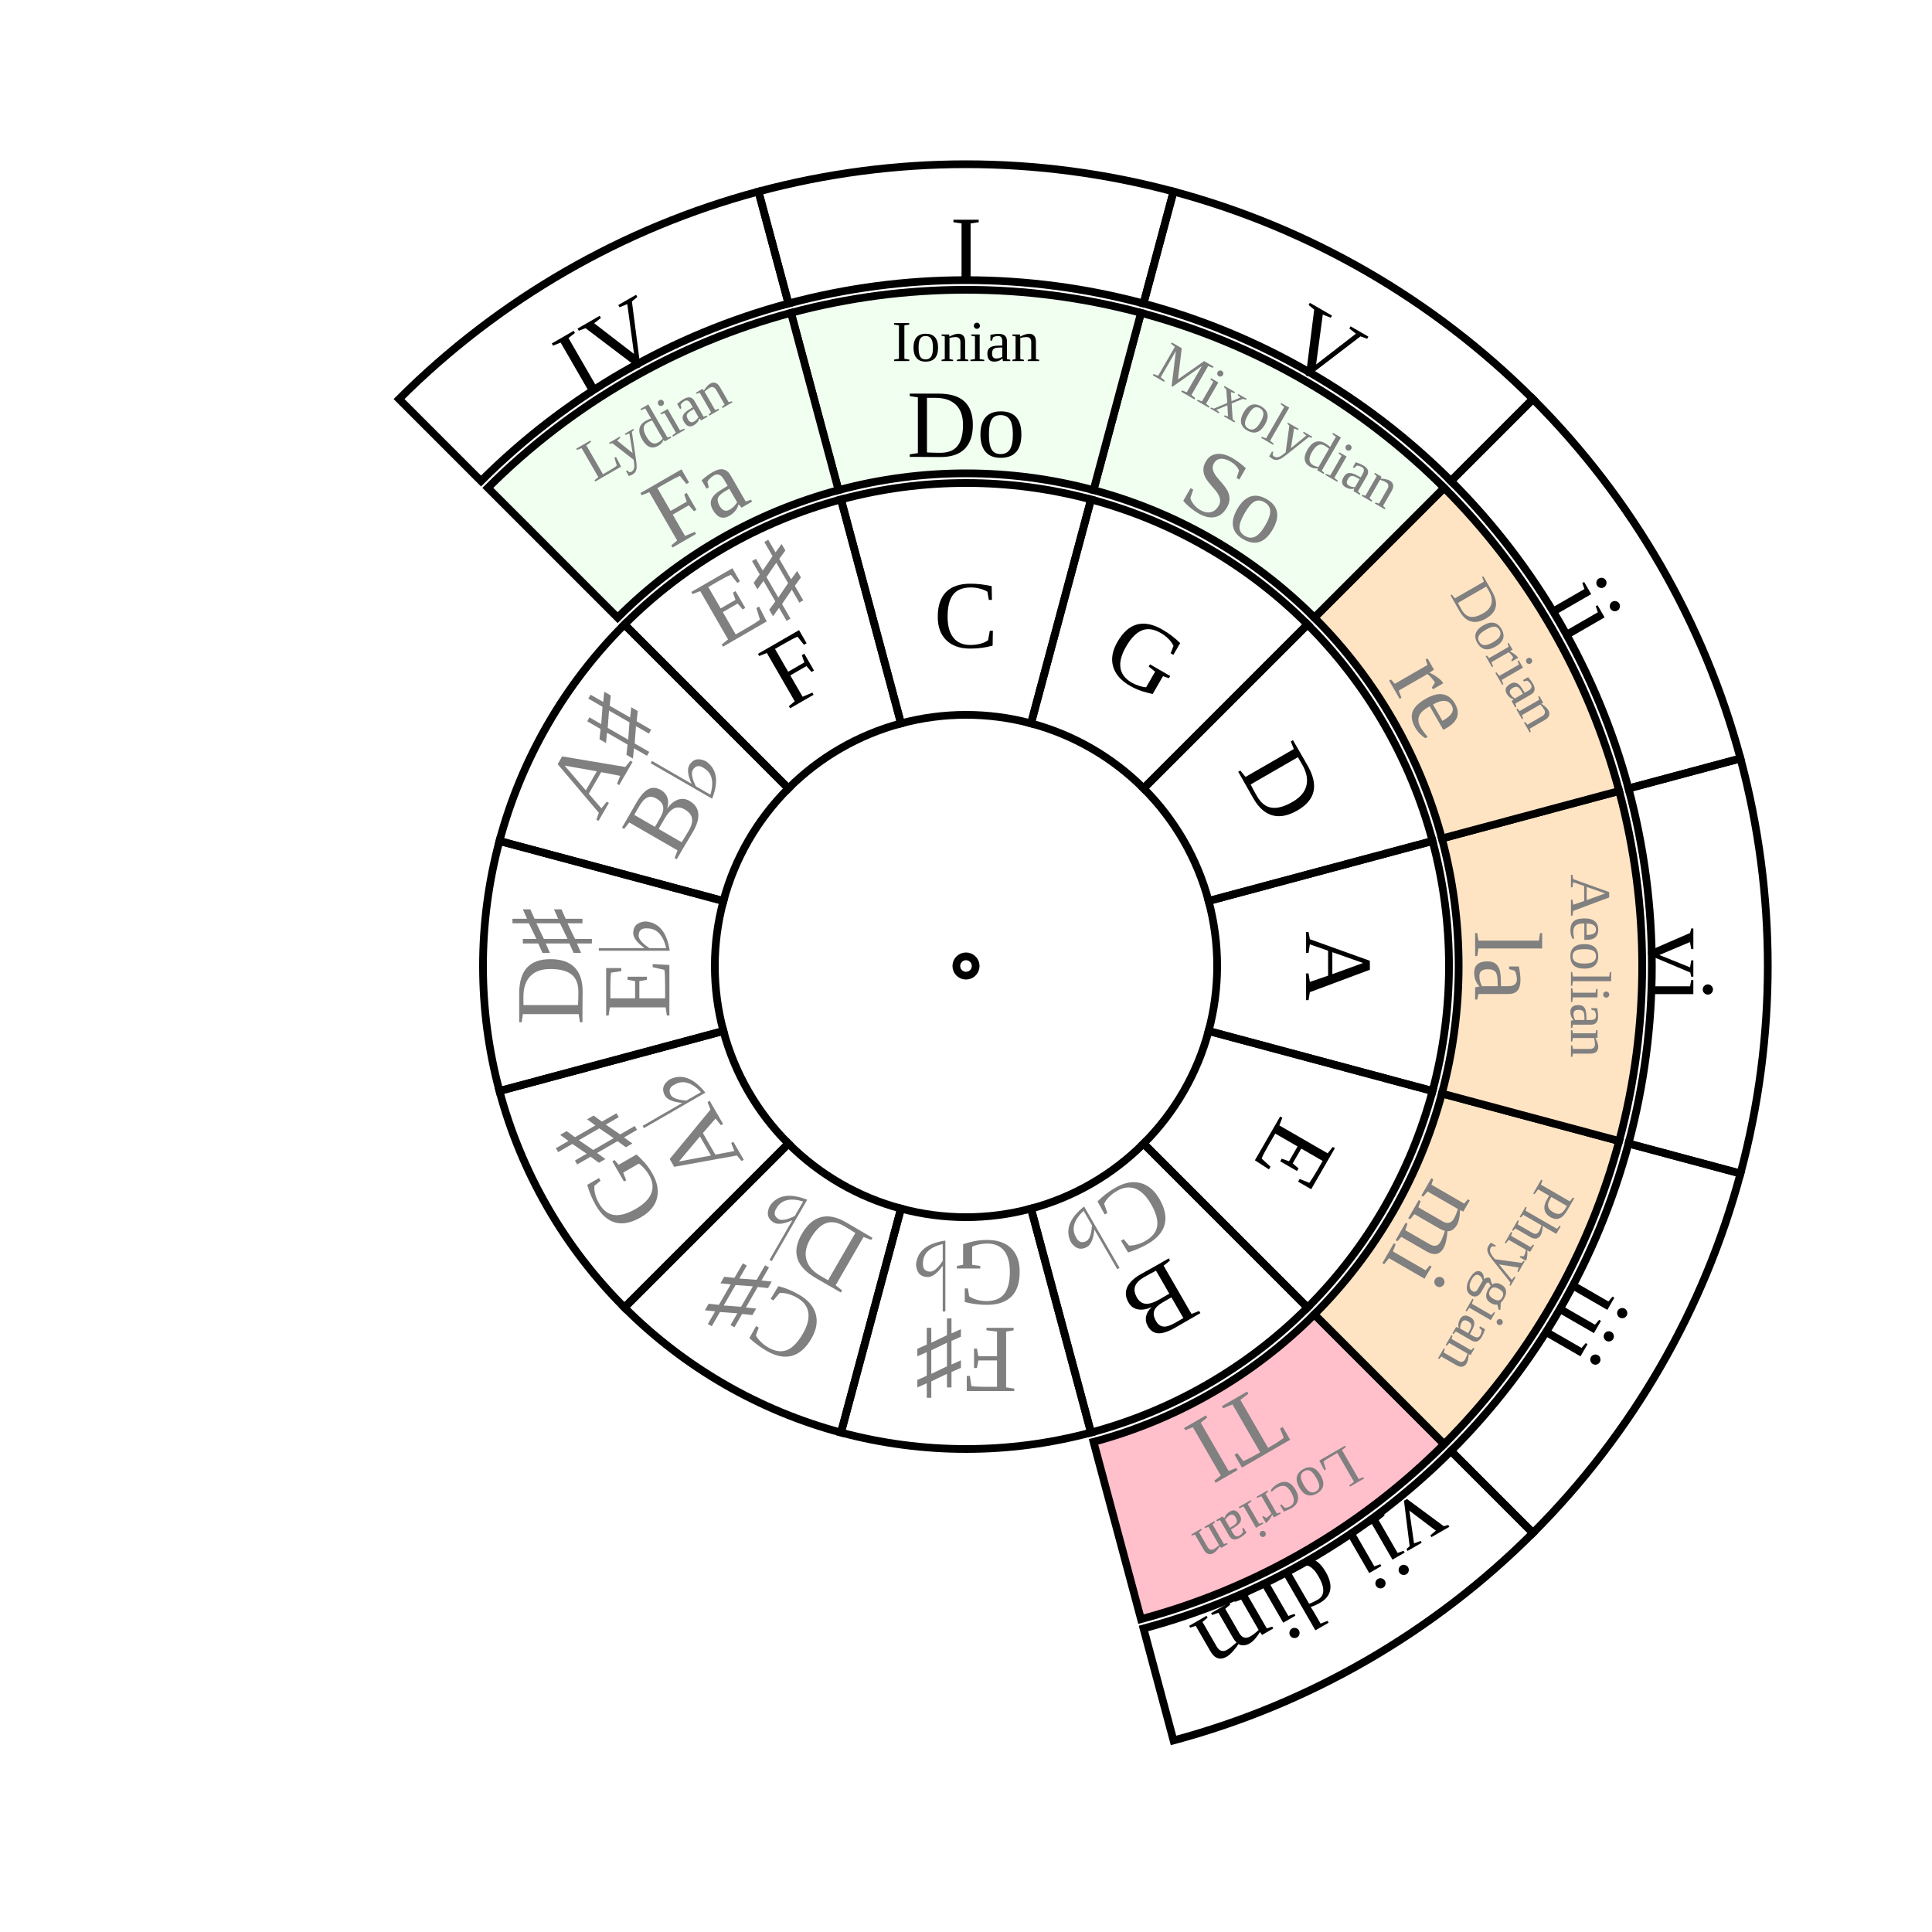
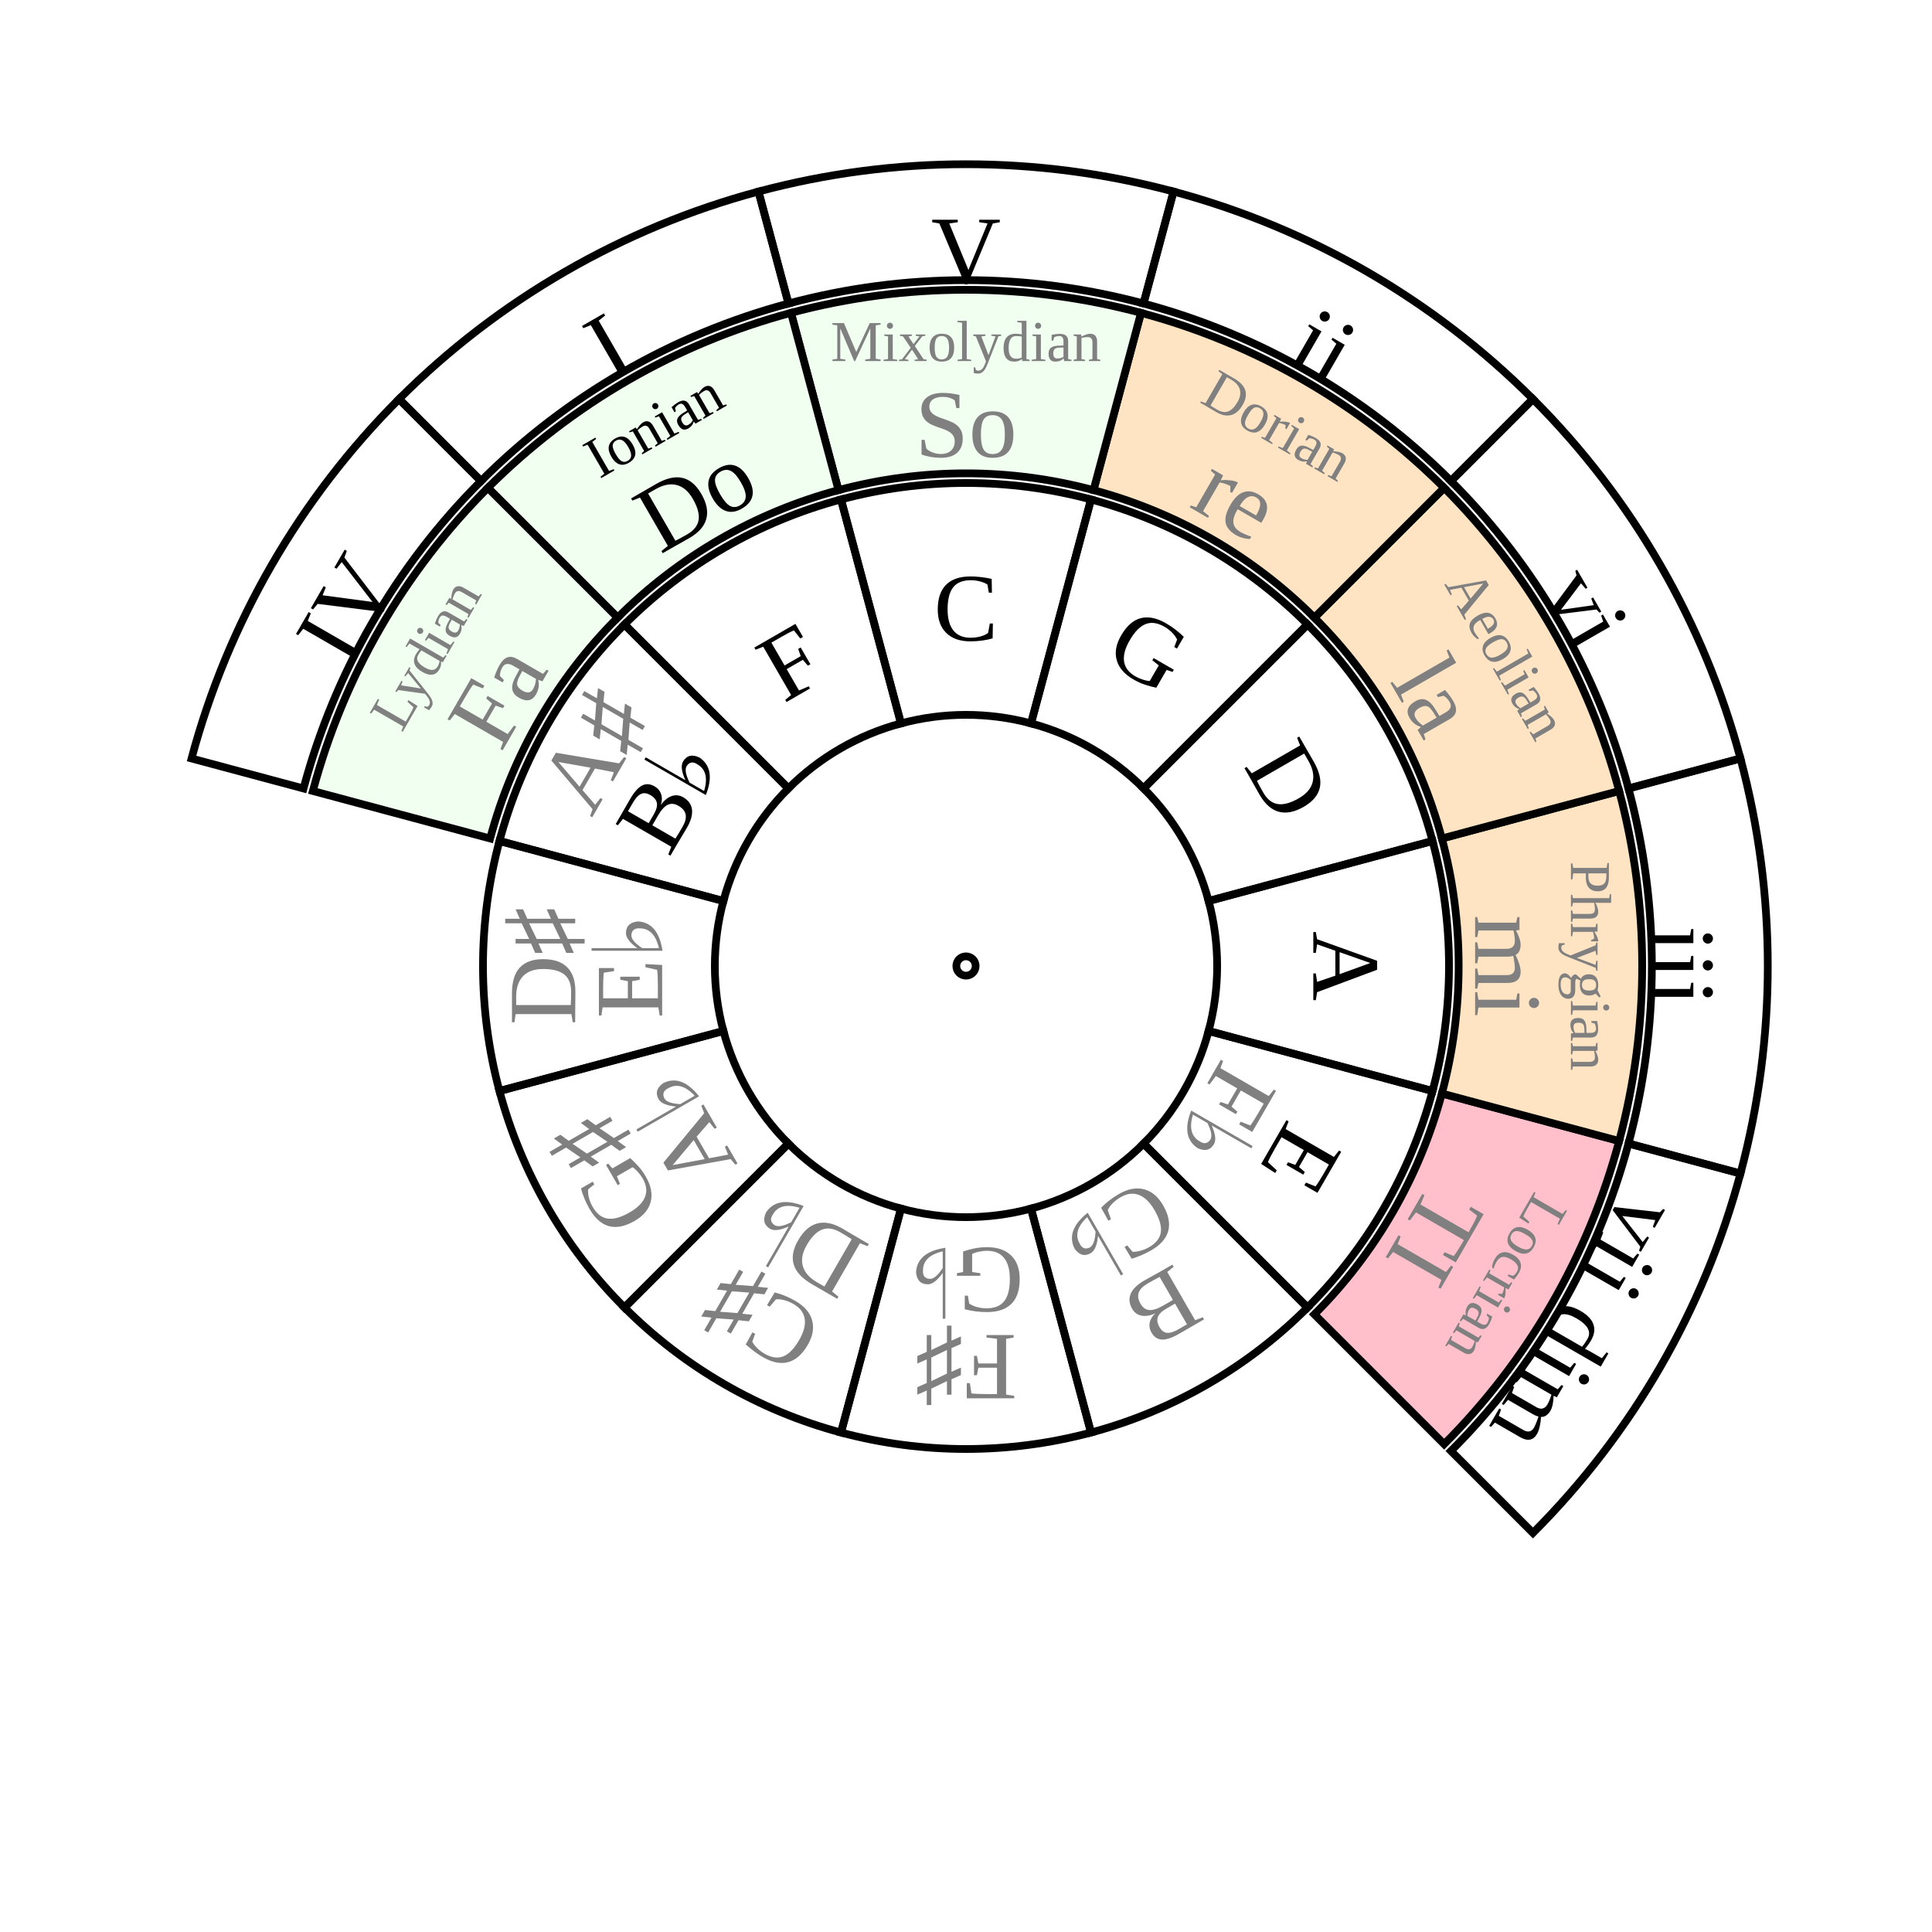
<svg xmlns="http://www.w3.org/2000/svg" height="800" stroke-opacity="1" viewBox="0.0 0.0 800.0 800.0" font-size="1" width="800" stroke="rgb(0,0,0)" version="1.1">
  <defs />
  <g stroke-linejoin="miter" stroke-opacity="1.0" fill-opacity="1.0" stroke="rgb(0,0,0)" stroke-width="0.0" fill="rgb(255,255,255)" stroke-linecap="butt" stroke-miterlimit="10.0">
    <path d="M 800,800 l -0,-800 h -800 l -0,800 Z" />
  </g>
  <g stroke-linejoin="miter" stroke-opacity="1.0" fill-opacity="0.0" stroke="rgb(0,0,0)" stroke-width="0.0" fill="rgb(0,0,0)" stroke-linecap="butt" stroke-miterlimit="10.0">
    <path d="M 800,400 c 0,-220.914 -179.086,-400 -400 -400c -220.914,-0 -400,179.086 -400 400c -0,220.914 179.086,400 400 400c 220.914,0 400,-179.086 400 -400Z" />
  </g>
  <g stroke-linejoin="miter" stroke-opacity="1.0" fill-opacity="0.0" stroke="rgb(0,0,0)" stroke-width="3.2" fill="rgb(0,0,0)" stroke-linecap="butt" stroke-miterlimit="10.0">
+     <path d="M 199.182,199.182 l -33.941,-33.941 c -41.209,41.209 -70.844,92.539 -85.928 148.832l 46.364,12.423 c 12.903,-48.154 38.254,-92.063 73.505 -127.314Z" />
+   </g>
+   <g stroke-linejoin="miter" stroke-opacity="1.0" fill-opacity="0.0" stroke="rgb(0,0,0)" stroke-width="3.2" fill="rgb(0,0,0)" stroke-linecap="butt" stroke-miterlimit="10.0">
    <path d="M 326.495,125.677 l -12.423,-46.364 c -56.292,15.084 -107.623,44.719 -148.832 85.928l 33.941,33.941 c 35.251,-35.251 79.16,-60.602 127.314 -73.505Z" />
  </g>
  <g stroke-linejoin="miter" stroke-opacity="1.0" fill-opacity="0.0" stroke="rgb(0,0,0)" stroke-width="3.2" fill="rgb(0,0,0)" stroke-linecap="butt" stroke-miterlimit="10.0">
    <path d="M 473.505,125.677 l 12.423,-46.364 c -56.292,-15.084 -115.564,-15.084 -171.856 -0l 12.423,46.364 c 48.154,-12.903 98.856,-12.903 147.009 0Z" />
  </g>
  <g stroke-linejoin="miter" stroke-opacity="1.0" fill-opacity="0.0" stroke="rgb(0,0,0)" stroke-width="3.2" fill="rgb(0,0,0)" stroke-linecap="butt" stroke-miterlimit="10.0">
    <path d="M 600.818,199.182 l 33.941,-33.941 c -41.209,-41.209 -92.539,-70.844 -148.832 -85.928l -12.423,46.364 c 48.154,12.903 92.063,38.254 127.314 73.505Z" />
  </g>
  <g stroke-linejoin="miter" stroke-opacity="1.0" fill-opacity="0.0" stroke="rgb(0,0,0)" stroke-width="3.2" fill="rgb(0,0,0)" stroke-linecap="butt" stroke-miterlimit="10.0">
    <path d="M 674.323,326.495 l 46.364,-12.423 c -15.084,-56.292 -44.719,-107.623 -85.928 -148.832l -33.941,33.941 c 35.251,35.251 60.602,79.16 73.505 127.314Z" />
  </g>
  <g stroke-linejoin="miter" stroke-opacity="1.0" fill-opacity="0.0" stroke="rgb(0,0,0)" stroke-width="3.2" fill="rgb(0,0,0)" stroke-linecap="butt" stroke-miterlimit="10.0">
-     <path d="M 674.323,473.505 l 46.364,12.423 c 15.084,-56.292 15.084,-115.564 0 -171.856l -46.364,12.423 c 12.903,48.154 12.903,98.856 0 147.009Z" />
+     <path d="M 674.323,473.505 l 46.364,12.423 c 15.084,-56.292 15.084,-115.564 0 -171.856l -46.364,12.423 c 12.903,48.154 12.903,98.856 -0 147.009Z" />
  </g>
  <g stroke-linejoin="miter" stroke-opacity="1.0" fill-opacity="0.0" stroke="rgb(0,0,0)" stroke-width="3.2" fill="rgb(0,0,0)" stroke-linecap="butt" stroke-miterlimit="10.0">
    <path d="M 600.818,600.818 l 33.941,33.941 c 41.209,-41.209 70.844,-92.539 85.928 -148.832l -46.364,-12.423 c -12.903,48.154 -38.254,92.063 -73.505 127.314Z" />
  </g>
-   <g stroke-linejoin="miter" stroke-opacity="1.0" fill-opacity="0.0" stroke="rgb(0,0,0)" stroke-width="3.2" fill="rgb(0,0,0)" stroke-linecap="butt" stroke-miterlimit="10.0">
-     <path d="M 473.505,674.323 l 12.423,46.364 c 56.292,-15.084 107.623,-44.719 148.832 -85.928l -33.941,-33.941 c -35.251,35.251 -79.16,60.602 -127.314 73.505Z" />
-   </g>
-   <g stroke-linejoin="miter" stroke-opacity="1.0" fill-opacity="1.0" font-size="40px" stroke="rgb(0,0,0)" stroke-width="3.2" fill="rgb(0,0,0)" stroke-linecap="butt" stroke-miterlimit="10.0">
-     <text dominant-baseline="middle" transform="matrix(-0.866,0.5,-0.5,-0.866,546,652.8794)" stroke="none" text-anchor="middle">vii dim</text>
-   </g>
-   <g stroke-linejoin="miter" stroke-opacity="1.0" fill-opacity="1.0" font-size="40px" stroke="rgb(0,0,0)" stroke-width="3.2" fill="rgb(0,0,0)" stroke-linecap="butt" stroke-miterlimit="10.0">
-     <text dominant-baseline="middle" transform="matrix(-0.5,0.866,-0.866,-0.5,652.8794,546)" stroke="none" text-anchor="middle">iii</text>
-   </g>
-   <g stroke-linejoin="miter" stroke-opacity="1.0" fill-opacity="1.0" font-size="40px" stroke="rgb(0,0,0)" stroke-width="3.2" fill="rgb(0,0,0)" stroke-linecap="butt" stroke-miterlimit="10.0">
-     <text dominant-baseline="middle" transform="matrix(0,1,-1,0,692,400)" stroke="none" text-anchor="middle">vi</text>
-   </g>
-   <g stroke-linejoin="miter" stroke-opacity="1.0" fill-opacity="1.0" font-size="40px" stroke="rgb(0,0,0)" stroke-width="3.2" fill="rgb(0,0,0)" stroke-linecap="butt" stroke-miterlimit="10.0">
-     <text dominant-baseline="middle" transform="matrix(0.5,0.866,-0.866,0.5,652.8794,254)" stroke="none" text-anchor="middle">ii</text>
-   </g>
-   <g stroke-linejoin="miter" stroke-opacity="1.0" fill-opacity="1.0" font-size="40px" stroke="rgb(0,0,0)" stroke-width="3.2" fill="rgb(0,0,0)" stroke-linecap="butt" stroke-miterlimit="10.0">
-     <text dominant-baseline="middle" transform="matrix(0.866,0.5,-0.5,0.866,546,147.1206)" stroke="none" text-anchor="middle">V</text>
-   </g>
-   <g stroke-linejoin="miter" stroke-opacity="1.0" fill-opacity="1.0" font-size="40px" stroke="rgb(0,0,0)" stroke-width="3.2" fill="rgb(0,0,0)" stroke-linecap="butt" stroke-miterlimit="10.0">
-     <text dominant-baseline="middle" transform="matrix(1,-0,0,1,400,108)" stroke="none" text-anchor="middle">I</text>
-   </g>
-   <g stroke-linejoin="miter" stroke-opacity="1.0" fill-opacity="1.0" font-size="40px" stroke="rgb(0,0,0)" stroke-width="3.2" fill="rgb(0,0,0)" stroke-linecap="butt" stroke-miterlimit="10.0">
-     <text dominant-baseline="middle" transform="matrix(0.866,-0.5,0.5,0.866,254,147.1206)" stroke="none" text-anchor="middle">IV</text>
+   <g stroke-linejoin="miter" stroke-opacity="1.0" fill-opacity="1.0" font-size="40px" stroke="rgb(0,0,0)" stroke-width="3.2" fill="rgb(0,0,0)" stroke-linecap="butt" stroke-miterlimit="10.0">
+     <text dominant-baseline="middle" transform="matrix(-0.5,0.866,-0.866,-0.5,652.8794,546)" stroke="none" text-anchor="middle">vii dim</text>
+   </g>
+   <g stroke-linejoin="miter" stroke-opacity="1.0" fill-opacity="1.0" font-size="40px" stroke="rgb(0,0,0)" stroke-width="3.2" fill="rgb(0,0,0)" stroke-linecap="butt" stroke-miterlimit="10.0">
+     <text dominant-baseline="middle" transform="matrix(0,1,-1,0,692,400)" stroke="none" text-anchor="middle">iii</text>
+   </g>
+   <g stroke-linejoin="miter" stroke-opacity="1.0" fill-opacity="1.0" font-size="40px" stroke="rgb(0,0,0)" stroke-width="3.2" fill="rgb(0,0,0)" stroke-linecap="butt" stroke-miterlimit="10.0">
+     <text dominant-baseline="middle" transform="matrix(0.5,0.866,-0.866,0.5,652.8794,254)" stroke="none" text-anchor="middle">vi</text>
+   </g>
+   <g stroke-linejoin="miter" stroke-opacity="1.0" fill-opacity="1.0" font-size="40px" stroke="rgb(0,0,0)" stroke-width="3.2" fill="rgb(0,0,0)" stroke-linecap="butt" stroke-miterlimit="10.0">
+     <text dominant-baseline="middle" transform="matrix(0.866,0.5,-0.5,0.866,546,147.1206)" stroke="none" text-anchor="middle">ii</text>
+   </g>
+   <g stroke-linejoin="miter" stroke-opacity="1.0" fill-opacity="1.0" font-size="40px" stroke="rgb(0,0,0)" stroke-width="3.2" fill="rgb(0,0,0)" stroke-linecap="butt" stroke-miterlimit="10.0">
+     <text dominant-baseline="middle" transform="matrix(1,-0,0,1,400,108)" stroke="none" text-anchor="middle">V</text>
+   </g>
+   <g stroke-linejoin="miter" stroke-opacity="1.0" fill-opacity="1.0" font-size="40px" stroke="rgb(0,0,0)" stroke-width="3.2" fill="rgb(0,0,0)" stroke-linecap="butt" stroke-miterlimit="10.0">
+     <text dominant-baseline="middle" transform="matrix(0.866,-0.5,0.5,0.866,254,147.1206)" stroke="none" text-anchor="middle">I</text>
+   </g>
+   <g stroke-linejoin="miter" stroke-opacity="1.0" fill-opacity="1.0" font-size="40px" stroke="rgb(0,0,0)" stroke-width="3.2" fill="rgb(0,0,0)" stroke-linecap="butt" stroke-miterlimit="10.0">
+     <text dominant-baseline="middle" transform="matrix(0.5,-0.866,0.866,0.5,147.1206,254)" stroke="none" text-anchor="middle">IV</text>
  </g>
  <g stroke-linejoin="miter" stroke-opacity="1.0" fill-opacity="1.0" stroke="rgb(0,0,0)" stroke-width="3.2" fill="rgb(255,192,203)" stroke-linecap="butt" stroke-miterlimit="10.0">
-     <path d="M 452.799,597.049 l 19.67,73.41 c 47.475,-12.721 90.766,-37.715 125.521 -72.469l -53.74,-53.74 c -25.321,25.321 -56.861,43.531 -91.451 52.799Z" />
+     <path d="M 544.25,544.25 l 53.74,53.74 c 34.755,-34.755 59.748,-78.045 72.469 -125.521l -73.41,-19.67 c -9.268,34.589 -27.478,66.13 -52.799 91.451Z" />
  </g>
  <g stroke-linejoin="miter" stroke-opacity="1.0" fill-opacity="1.0" stroke="rgb(0,0,0)" stroke-width="3.2" fill="rgb(255,228,196)" stroke-linecap="butt" stroke-miterlimit="10.0">
-     <path d="M 544.25,544.25 l 53.74,53.74 c 34.755,-34.755 59.748,-78.045 72.469 -125.521l -73.41,-19.67 c -9.268,34.589 -27.478,66.13 -52.799 91.451Z" />
-   </g>
-   <g stroke-linejoin="miter" stroke-opacity="1.0" fill-opacity="1.0" stroke="rgb(0,0,0)" stroke-width="3.2" fill="rgb(255,228,196)" stroke-linecap="butt" stroke-miterlimit="10.0">
-     <path d="M 597.049,452.799 l 73.41,19.67 c 12.721,-47.475 12.721,-97.463 0 -144.939l -73.41,19.67 c 9.268,34.589 9.268,71.009 0 105.598Z" />
+     <path d="M 597.049,452.799 l 73.41,19.67 c 12.721,-47.475 12.721,-97.463 -0 -144.939l -73.41,19.67 c 9.268,34.589 9.268,71.009 0 105.598Z" />
  </g>
  <g stroke-linejoin="miter" stroke-opacity="1.0" fill-opacity="1.0" stroke="rgb(0,0,0)" stroke-width="3.2" fill="rgb(255,228,196)" stroke-linecap="butt" stroke-miterlimit="10.0">
    <path d="M 597.049,347.201 l 73.41,-19.67 c -12.721,-47.475 -37.715,-90.766 -72.469 -125.521l -53.74,53.74 c 25.321,25.321 43.531,56.861 52.799 91.451Z" />
  </g>
+   <g stroke-linejoin="miter" stroke-opacity="1.0" fill-opacity="1.0" stroke="rgb(0,0,0)" stroke-width="3.2" fill="rgb(255,228,196)" stroke-linecap="butt" stroke-miterlimit="10.0">
+     <path d="M 544.25,255.75 l 53.74,-53.74 c -34.755,-34.755 -78.045,-59.748 -125.521 -72.469l -19.67,73.41 c 34.589,9.268 66.13,27.478 91.451 52.799Z" />
+   </g>
  <g stroke-linejoin="miter" stroke-opacity="1.0" fill-opacity="1.0" stroke="rgb(0,0,0)" stroke-width="3.2" fill="rgb(240,255,240)" stroke-linecap="butt" stroke-miterlimit="10.0">
-     <path d="M 544.25,255.75 l 53.74,-53.74 c -34.755,-34.755 -78.045,-59.748 -125.521 -72.469l -19.67,73.41 c 34.589,9.268 66.13,27.478 91.451 52.799Z" />
-   </g>
-   <g stroke-linejoin="miter" stroke-opacity="1.0" fill-opacity="1.0" stroke="rgb(0,0,0)" stroke-width="3.2" fill="rgb(240,255,240)" stroke-linecap="butt" stroke-miterlimit="10.0">
-     <path d="M 452.799,202.951 l 19.67,-73.41 c -47.475,-12.721 -97.463,-12.721 -144.939 -0l 19.67,73.41 c 34.589,-9.268 71.009,-9.268 105.598 0Z" />
+     <path d="M 452.799,202.951 l 19.67,-73.41 c -47.475,-12.721 -97.463,-12.721 -144.939 -0l 19.67,73.41 c 34.589,-9.268 71.009,-9.268 105.598 -0Z" />
  </g>
  <g stroke-linejoin="miter" stroke-opacity="1.0" fill-opacity="1.0" stroke="rgb(0,0,0)" stroke-width="3.2" fill="rgb(240,255,240)" stroke-linecap="butt" stroke-miterlimit="10.0">
    <path d="M 347.201,202.951 l -19.67,-73.41 c -47.475,12.721 -90.766,37.715 -125.521 72.469l 53.74,53.74 c 25.321,-25.321 56.861,-43.531 91.451 -52.799Z" />
  </g>
-   <g stroke-linejoin="miter" stroke-opacity="1.0" fill-opacity="1.0" font-size="24px" stroke="rgb(0,0,0)" stroke-width="3.2" fill="rgb(128,128,128)" stroke-linecap="butt" stroke-miterlimit="10.0">
-     <text dominant-baseline="middle" transform="matrix(-0.866,0.5,-0.5,-0.866,528,621.7025)" stroke="none" text-anchor="middle">Locrian</text>
-   </g>
-   <g stroke-linejoin="miter" stroke-opacity="1.0" fill-opacity="1.0" font-size="24px" stroke="rgb(0,0,0)" stroke-width="3.2" fill="rgb(128,128,128)" stroke-linecap="butt" stroke-miterlimit="10.0">
-     <text dominant-baseline="middle" transform="matrix(-0.5,0.866,-0.866,-0.5,621.7025,528)" stroke="none" text-anchor="middle">Phrygian</text>
-   </g>
-   <g stroke-linejoin="miter" stroke-opacity="1.0" fill-opacity="1.0" font-size="24px" stroke="rgb(0,0,0)" stroke-width="3.2" fill="rgb(128,128,128)" stroke-linecap="butt" stroke-miterlimit="10.0">
-     <text dominant-baseline="middle" transform="matrix(0,1,-1,0,656,400)" stroke="none" text-anchor="middle">Aeolian</text>
-   </g>
-   <g stroke-linejoin="miter" stroke-opacity="1.0" fill-opacity="1.0" font-size="24px" stroke="rgb(0,0,0)" stroke-width="3.2" fill="rgb(128,128,128)" stroke-linecap="butt" stroke-miterlimit="10.0">
-     <text dominant-baseline="middle" transform="matrix(0.5,0.866,-0.866,0.5,621.7025,272)" stroke="none" text-anchor="middle">Dorian</text>
-   </g>
-   <g stroke-linejoin="miter" stroke-opacity="1.0" fill-opacity="1.0" font-size="24px" stroke="rgb(0,0,0)" stroke-width="3.2" fill="rgb(128,128,128)" stroke-linecap="butt" stroke-miterlimit="10.0">
-     <text dominant-baseline="middle" transform="matrix(0.866,0.5,-0.5,0.866,528,178.2975)" stroke="none" text-anchor="middle">Mixolydian</text>
+   <g stroke-linejoin="miter" stroke-opacity="1.0" fill-opacity="1.0" stroke="rgb(0,0,0)" stroke-width="3.2" fill="rgb(240,255,240)" stroke-linecap="butt" stroke-miterlimit="10.0">
+     <path d="M 255.75,255.75 l -53.74,-53.74 c -34.755,34.755 -59.748,78.045 -72.469 125.521l 73.41,19.67 c 9.268,-34.589 27.478,-66.13 52.799 -91.451Z" />
+   </g>
+   <g stroke-linejoin="miter" stroke-opacity="1.0" fill-opacity="1.0" font-size="24px" stroke="rgb(0,0,0)" stroke-width="3.2" fill="rgb(128,128,128)" stroke-linecap="butt" stroke-miterlimit="10.0">
+     <text dominant-baseline="middle" transform="matrix(-0.5,0.866,-0.866,-0.5,621.7025,528)" stroke="none" text-anchor="middle">Locrian</text>
+   </g>
+   <g stroke-linejoin="miter" stroke-opacity="1.0" fill-opacity="1.0" font-size="24px" stroke="rgb(0,0,0)" stroke-width="3.2" fill="rgb(128,128,128)" stroke-linecap="butt" stroke-miterlimit="10.0">
+     <text dominant-baseline="middle" transform="matrix(0,1,-1,0,656,400)" stroke="none" text-anchor="middle">Phrygian</text>
+   </g>
+   <g stroke-linejoin="miter" stroke-opacity="1.0" fill-opacity="1.0" font-size="24px" stroke="rgb(0,0,0)" stroke-width="3.2" fill="rgb(128,128,128)" stroke-linecap="butt" stroke-miterlimit="10.0">
+     <text dominant-baseline="middle" transform="matrix(0.5,0.866,-0.866,0.5,621.7025,272)" stroke="none" text-anchor="middle">Aeolian</text>
+   </g>
+   <g stroke-linejoin="miter" stroke-opacity="1.0" fill-opacity="1.0" font-size="24px" stroke="rgb(0,0,0)" stroke-width="3.2" fill="rgb(128,128,128)" stroke-linecap="butt" stroke-miterlimit="10.0">
+     <text dominant-baseline="middle" transform="matrix(0.866,0.5,-0.5,0.866,528,178.2975)" stroke="none" text-anchor="middle">Dorian</text>
+   </g>
+   <g stroke-linejoin="miter" stroke-opacity="1.0" fill-opacity="1.0" font-size="24px" stroke="rgb(0,0,0)" stroke-width="3.2" fill="rgb(128,128,128)" stroke-linecap="butt" stroke-miterlimit="10.0">
+     <text dominant-baseline="middle" transform="matrix(1,-0,0,1,400,144)" stroke="none" text-anchor="middle">Mixolydian</text>
  </g>
  <g stroke-linejoin="miter" stroke-opacity="1.0" fill-opacity="1.0" font-size="24px" stroke="rgb(0,0,0)" stroke-width="3.2" fill="rgb(0,0,0)" stroke-linecap="butt" stroke-miterlimit="10.0">
-     <text dominant-baseline="middle" transform="matrix(1,-0,0,1,400,144)" stroke="none" text-anchor="middle">Ionian</text>
-   </g>
-   <g stroke-linejoin="miter" stroke-opacity="1.0" fill-opacity="1.0" font-size="24px" stroke="rgb(0,0,0)" stroke-width="3.2" fill="rgb(128,128,128)" stroke-linecap="butt" stroke-miterlimit="10.0">
-     <text dominant-baseline="middle" transform="matrix(0.866,-0.5,0.5,0.866,272,178.2975)" stroke="none" text-anchor="middle">Lydian</text>
-   </g>
-   <g stroke-linejoin="miter" stroke-opacity="1.0" fill-opacity="1.0" font-size="40px" stroke="rgb(0,0,0)" stroke-width="3.2" fill="rgb(128,128,128)" stroke-linecap="butt" stroke-miterlimit="10.0">
-     <text dominant-baseline="middle" transform="matrix(-0.866,0.5,-0.5,-0.866,510,590.5256)" stroke="none" text-anchor="middle">TI</text>
-   </g>
-   <g stroke-linejoin="miter" stroke-opacity="1.0" fill-opacity="1.0" font-size="40px" stroke="rgb(0,0,0)" stroke-width="3.2" fill="rgb(128,128,128)" stroke-linecap="butt" stroke-miterlimit="10.0">
-     <text dominant-baseline="middle" transform="matrix(-0.5,0.866,-0.866,-0.5,590.5256,510)" stroke="none" text-anchor="middle">mi</text>
-   </g>
-   <g stroke-linejoin="miter" stroke-opacity="1.0" fill-opacity="1.0" font-size="40px" stroke="rgb(0,0,0)" stroke-width="3.2" fill="rgb(128,128,128)" stroke-linecap="butt" stroke-miterlimit="10.0">
-     <text dominant-baseline="middle" transform="matrix(0,1,-1,0,620,400)" stroke="none" text-anchor="middle">la</text>
-   </g>
-   <g stroke-linejoin="miter" stroke-opacity="1.0" fill-opacity="1.0" font-size="40px" stroke="rgb(0,0,0)" stroke-width="3.2" fill="rgb(128,128,128)" stroke-linecap="butt" stroke-miterlimit="10.0">
-     <text dominant-baseline="middle" transform="matrix(0.5,0.866,-0.866,0.5,590.5256,290)" stroke="none" text-anchor="middle">re</text>
-   </g>
-   <g stroke-linejoin="miter" stroke-opacity="1.0" fill-opacity="1.0" font-size="40px" stroke="rgb(0,0,0)" stroke-width="3.2" fill="rgb(128,128,128)" stroke-linecap="butt" stroke-miterlimit="10.0">
-     <text dominant-baseline="middle" transform="matrix(0.866,0.5,-0.5,0.866,510,209.4744)" stroke="none" text-anchor="middle">So</text>
-   </g>
-   <g stroke-linejoin="miter" stroke-opacity="1.0" fill-opacity="1.0" font-size="40px" stroke="rgb(0,0,0)" stroke-width="3.2" fill="rgb(0,0,0)" stroke-linecap="butt" stroke-miterlimit="10.0">
-     <text dominant-baseline="middle" transform="matrix(1,-0,0,1,400,180)" stroke="none" text-anchor="middle">Do</text>
-   </g>
-   <g stroke-linejoin="miter" stroke-opacity="1.0" fill-opacity="1.0" font-size="40px" stroke="rgb(0,0,0)" stroke-width="3.2" fill="rgb(128,128,128)" stroke-linecap="butt" stroke-miterlimit="10.0">
-     <text dominant-baseline="middle" transform="matrix(0.866,-0.5,0.5,0.866,290,209.4744)" stroke="none" text-anchor="middle">Fa</text>
+     <text dominant-baseline="middle" transform="matrix(0.866,-0.5,0.5,0.866,272,178.2975)" stroke="none" text-anchor="middle">Ionian</text>
+   </g>
+   <g stroke-linejoin="miter" stroke-opacity="1.0" fill-opacity="1.0" font-size="24px" stroke="rgb(0,0,0)" stroke-width="3.2" fill="rgb(128,128,128)" stroke-linecap="butt" stroke-miterlimit="10.0">
+     <text dominant-baseline="middle" transform="matrix(0.5,-0.866,0.866,0.5,178.2975,272)" stroke="none" text-anchor="middle">Lydian</text>
+   </g>
+   <g stroke-linejoin="miter" stroke-opacity="1.0" fill-opacity="1.0" font-size="40px" stroke="rgb(0,0,0)" stroke-width="3.2" fill="rgb(128,128,128)" stroke-linecap="butt" stroke-miterlimit="10.0">
+     <text dominant-baseline="middle" transform="matrix(-0.5,0.866,-0.866,-0.5,590.5256,510)" stroke="none" text-anchor="middle">TI</text>
+   </g>
+   <g stroke-linejoin="miter" stroke-opacity="1.0" fill-opacity="1.0" font-size="40px" stroke="rgb(0,0,0)" stroke-width="3.2" fill="rgb(128,128,128)" stroke-linecap="butt" stroke-miterlimit="10.0">
+     <text dominant-baseline="middle" transform="matrix(0,1,-1,0,620,400)" stroke="none" text-anchor="middle">mi</text>
+   </g>
+   <g stroke-linejoin="miter" stroke-opacity="1.0" fill-opacity="1.0" font-size="40px" stroke="rgb(0,0,0)" stroke-width="3.2" fill="rgb(128,128,128)" stroke-linecap="butt" stroke-miterlimit="10.0">
+     <text dominant-baseline="middle" transform="matrix(0.5,0.866,-0.866,0.5,590.5256,290)" stroke="none" text-anchor="middle">la</text>
+   </g>
+   <g stroke-linejoin="miter" stroke-opacity="1.0" fill-opacity="1.0" font-size="40px" stroke="rgb(0,0,0)" stroke-width="3.2" fill="rgb(128,128,128)" stroke-linecap="butt" stroke-miterlimit="10.0">
+     <text dominant-baseline="middle" transform="matrix(0.866,0.5,-0.5,0.866,510,209.4744)" stroke="none" text-anchor="middle">re</text>
+   </g>
+   <g stroke-linejoin="miter" stroke-opacity="1.0" fill-opacity="1.0" font-size="40px" stroke="rgb(0,0,0)" stroke-width="3.2" fill="rgb(128,128,128)" stroke-linecap="butt" stroke-miterlimit="10.0">
+     <text dominant-baseline="middle" transform="matrix(1,-0,0,1,400,180)" stroke="none" text-anchor="middle">So</text>
+   </g>
+   <g stroke-linejoin="miter" stroke-opacity="1.0" fill-opacity="1.0" font-size="40px" stroke="rgb(0,0,0)" stroke-width="3.2" fill="rgb(0,0,0)" stroke-linecap="butt" stroke-miterlimit="10.0">
+     <text dominant-baseline="middle" transform="matrix(0.866,-0.5,0.5,0.866,290,209.4744)" stroke="none" text-anchor="middle">Do</text>
+   </g>
+   <g stroke-linejoin="miter" stroke-opacity="1.0" fill-opacity="1.0" font-size="40px" stroke="rgb(0,0,0)" stroke-width="3.2" fill="rgb(128,128,128)" stroke-linecap="butt" stroke-miterlimit="10.0">
+     <text dominant-baseline="middle" transform="matrix(0.5,-0.866,0.866,0.5,209.4744,290)" stroke="none" text-anchor="middle">Fa</text>
  </g>
  <g stroke-linejoin="miter" stroke-opacity="1.0" fill-opacity="0.0" stroke="rgb(0,0,0)" stroke-width="3.2" fill="rgb(0,0,0)" stroke-linecap="butt" stroke-miterlimit="10.0">
    <path d="M 473.539,473.539 l 67.882,67.882 c 24.825,-24.825 42.677,-55.746 51.764 -89.657l -92.729,-24.847 c -4.725,17.634 -14.008,33.713 -26.917 46.622Z" />
  </g>
  <g stroke-linejoin="miter" stroke-opacity="1.0" fill-opacity="0.0" stroke="rgb(0,0,0)" stroke-width="3.2" fill="rgb(0,0,0)" stroke-linecap="butt" stroke-miterlimit="10.0">
    <path d="M 426.917,500.456 l 24.847,92.729 c 33.911,-9.086 64.833,-26.939 89.657 -51.764l -67.882,-67.882 c -12.909,12.909 -28.988,22.192 -46.622 26.917Z" />
  </g>
  <g stroke-linejoin="miter" stroke-opacity="1.0" fill-opacity="0.0" stroke="rgb(0,0,0)" stroke-width="3.2" fill="rgb(0,0,0)" stroke-linecap="butt" stroke-miterlimit="10.0">
    <path d="M 373.083,500.456 l -24.847,92.729 c 33.911,9.086 69.617,9.086 103.528 0l -24.847,-92.729 c -17.634,4.725 -36.201,4.725 -53.834 -0Z" />
  </g>
  <g stroke-linejoin="miter" stroke-opacity="1.0" fill-opacity="0.0" stroke="rgb(0,0,0)" stroke-width="3.2" fill="rgb(0,0,0)" stroke-linecap="butt" stroke-miterlimit="10.0">
    <path d="M 326.461,473.539 l -67.882,67.882 c 24.825,24.825 55.746,42.677 89.657 51.764l 24.847,-92.729 c -17.634,-4.725 -33.713,-14.008 -46.622 -26.917Z" />
  </g>
  <g stroke-linejoin="miter" stroke-opacity="1.0" fill-opacity="0.0" stroke="rgb(0,0,0)" stroke-width="3.2" fill="rgb(0,0,0)" stroke-linecap="butt" stroke-miterlimit="10.0">
    <path d="M 299.544,426.917 l -92.729,24.847 c 9.086,33.911 26.939,64.833 51.764 89.657l 67.882,-67.882 c -12.909,-12.909 -22.192,-28.988 -26.917 -46.622Z" />
  </g>
  <g stroke-linejoin="miter" stroke-opacity="1.0" fill-opacity="0.0" stroke="rgb(0,0,0)" stroke-width="3.2" fill="rgb(0,0,0)" stroke-linecap="butt" stroke-miterlimit="10.0">
    <path d="M 299.544,373.083 l -92.729,-24.847 c -9.086,33.911 -9.086,69.617 -0 103.528l 92.729,-24.847 c -4.725,-17.634 -4.725,-36.201 0 -53.834Z" />
  </g>
  <g stroke-linejoin="miter" stroke-opacity="1.0" fill-opacity="0.0" stroke="rgb(0,0,0)" stroke-width="3.2" fill="rgb(0,0,0)" stroke-linecap="butt" stroke-miterlimit="10.0">
    <path d="M 326.461,326.461 l -67.882,-67.882 c -24.825,24.825 -42.677,55.746 -51.764 89.657l 92.729,24.847 c 4.725,-17.634 14.008,-33.713 26.917 -46.622Z" />
  </g>
  <g stroke-linejoin="miter" stroke-opacity="1.0" fill-opacity="0.0" stroke="rgb(0,0,0)" stroke-width="3.2" fill="rgb(0,0,0)" stroke-linecap="butt" stroke-miterlimit="10.0">
    <path d="M 373.083,299.544 l -24.847,-92.729 c -33.911,9.086 -64.833,26.939 -89.657 51.764l 67.882,67.882 c 12.909,-12.909 28.988,-22.192 46.622 -26.917Z" />
  </g>
  <g stroke-linejoin="miter" stroke-opacity="1.0" fill-opacity="0.0" stroke="rgb(0,0,0)" stroke-width="3.2" fill="rgb(0,0,0)" stroke-linecap="butt" stroke-miterlimit="10.0">
    <path d="M 426.917,299.544 l 24.847,-92.729 c -33.911,-9.086 -69.617,-9.086 -103.528 -0l 24.847,92.729 c 17.634,-4.725 36.201,-4.725 53.834 -0Z" />
  </g>
  <g stroke-linejoin="miter" stroke-opacity="1.0" fill-opacity="0.0" stroke="rgb(0,0,0)" stroke-width="3.2" fill="rgb(0,0,0)" stroke-linecap="butt" stroke-miterlimit="10.0">
    <path d="M 473.539,326.461 l 67.882,-67.882 c -24.825,-24.825 -55.746,-42.677 -89.657 -51.764l -24.847,92.729 c 17.634,4.725 33.713,14.008 46.622 26.917Z" />
  </g>
  <g stroke-linejoin="miter" stroke-opacity="1.0" fill-opacity="0.0" stroke="rgb(0,0,0)" stroke-width="3.2" fill="rgb(0,0,0)" stroke-linecap="butt" stroke-miterlimit="10.0">
    <path d="M 500.456,373.083 l 92.729,-24.847 c -9.086,-33.911 -26.939,-64.833 -51.764 -89.657l -67.882,67.882 c 12.909,12.909 22.192,28.988 26.917 46.622Z" />
  </g>
  <g stroke-linejoin="miter" stroke-opacity="1.0" fill-opacity="0.0" stroke="rgb(0,0,0)" stroke-width="3.2" fill="rgb(0,0,0)" stroke-linecap="butt" stroke-miterlimit="10.0">
    <path d="M 500.456,426.917 l 92.729,24.847 c 9.086,-33.911 9.086,-69.617 0 -103.528l -92.729,24.847 c 4.725,17.634 4.725,36.201 -0 53.834Z" />
  </g>
  <g stroke-linejoin="miter" stroke-opacity="1.0" fill-opacity="1.0" font-size="40px" stroke="rgb(0,0,0)" stroke-width="3.2" fill="rgb(128,128,128)" stroke-linecap="butt" stroke-miterlimit="10.0">
-     <text dominant-baseline="middle" transform="matrix(0.866,-0.5,0.5,0.866,313,249.3116)" stroke="none" text-anchor="middle">E♯</text>
-   </g>
-   <g stroke-linejoin="miter" stroke-opacity="1.0" fill-opacity="1.0" font-size="40px" stroke="rgb(0,0,0)" stroke-width="3.2" fill="rgb(128,128,128)" stroke-linecap="butt" stroke-miterlimit="10.0">
-     <text dominant-baseline="middle" transform="matrix(0.5,-0.866,0.866,0.5,251.9097,314.5)" stroke="none" text-anchor="middle">A♯</text>
-   </g>
-   <g stroke-linejoin="miter" stroke-opacity="1.0" fill-opacity="1.0" font-size="40px" stroke="rgb(0,0,0)" stroke-width="3.2" fill="rgb(128,128,128)" stroke-linecap="butt" stroke-miterlimit="10.0">
-     <text dominant-baseline="middle" transform="matrix(-0,-1,1,-0,232,400)" stroke="none" text-anchor="middle">D♯</text>
-   </g>
-   <g stroke-linejoin="miter" stroke-opacity="1.0" fill-opacity="1.0" font-size="40px" stroke="rgb(0,0,0)" stroke-width="3.2" fill="rgb(128,128,128)" stroke-linecap="butt" stroke-miterlimit="10.0">
-     <text dominant-baseline="middle" transform="matrix(-0.5,-0.866,0.866,-0.5,257.1058,482.5)" stroke="none" text-anchor="middle">G♯</text>
-   </g>
-   <g stroke-linejoin="miter" stroke-opacity="1.0" fill-opacity="1.0" font-size="40px" stroke="rgb(0,0,0)" stroke-width="3.2" fill="rgb(128,128,128)" stroke-linecap="butt" stroke-miterlimit="10.0">
-     <text dominant-baseline="middle" transform="matrix(-0.866,-0.5,0.5,-0.866,319,540.2961)" stroke="none" text-anchor="middle">C♯</text>
-   </g>
-   <g stroke-linejoin="miter" stroke-opacity="1.0" fill-opacity="1.0" font-size="40px" stroke="rgb(0,0,0)" stroke-width="3.2" fill="rgb(128,128,128)" stroke-linecap="butt" stroke-miterlimit="10.0">
-     <text dominant-baseline="middle" transform="matrix(-1,0,-0,-1,400,559)" stroke="none" text-anchor="middle">F♯</text>
-   </g>
-   <g stroke-linejoin="miter" stroke-opacity="1.0" fill-opacity="1.0" font-size="40px" stroke="rgb(0,0,0)" stroke-width="3.2" fill="rgb(0,0,0)" stroke-linecap="butt" stroke-miterlimit="10.0">
-     <text dominant-baseline="middle" transform="matrix(-0.866,0.5,-0.5,-0.866,478,535.1)" stroke="none" text-anchor="middle">B</text>
-   </g>
-   <g stroke-linejoin="miter" stroke-opacity="1.0" fill-opacity="1.0" font-size="40px" stroke="rgb(0,0,0)" stroke-width="3.2" fill="rgb(0,0,0)" stroke-linecap="butt" stroke-miterlimit="10.0">
-     <text dominant-baseline="middle" transform="matrix(-0.5,0.866,-0.866,-0.5,532.5019,476.5)" stroke="none" text-anchor="middle">E</text>
-   </g>
-   <g stroke-linejoin="miter" stroke-opacity="1.0" fill-opacity="1.0" font-size="40px" stroke="rgb(0,0,0)" stroke-width="3.2" fill="rgb(0,0,0)" stroke-linecap="butt" stroke-miterlimit="10.0">
-     <text dominant-baseline="middle" transform="matrix(-0,1,-1,-0,550,400)" stroke="none" text-anchor="middle">A</text>
-   </g>
-   <g stroke-linejoin="miter" stroke-opacity="1.0" fill-opacity="1.0" font-size="40px" stroke="rgb(0,0,0)" stroke-width="3.2" fill="rgb(0,0,0)" stroke-linecap="butt" stroke-miterlimit="10.0">
-     <text dominant-baseline="middle" transform="matrix(0.5,0.866,-0.866,0.5,527.3057,326.5)" stroke="none" text-anchor="middle">D</text>
-   </g>
-   <g stroke-linejoin="miter" stroke-opacity="1.0" fill-opacity="1.0" font-size="40px" stroke="rgb(0,0,0)" stroke-width="3.2" fill="rgb(0,0,0)" stroke-linecap="butt" stroke-miterlimit="10.0">
-     <text dominant-baseline="middle" transform="matrix(0.866,0.5,-0.5,0.866,472,275.2923)" stroke="none" text-anchor="middle">G</text>
-   </g>
-   <g stroke-linejoin="miter" stroke-opacity="1.0" fill-opacity="1.0" font-size="40px" stroke="rgb(0,0,0)" stroke-width="3.2" fill="rgb(0,0,0)" stroke-linecap="butt" stroke-miterlimit="10.0">
-     <text dominant-baseline="middle" transform="matrix(1,0,-0,1,400,259)" stroke="none" text-anchor="middle">C</text>
-   </g>
-   <g stroke-linejoin="miter" stroke-opacity="1.0" fill-opacity="1.0" font-size="40px" stroke="rgb(0,0,0)" stroke-width="3.2" fill="rgb(0,0,0)" stroke-linecap="butt" stroke-miterlimit="10.0">
-     <text dominant-baseline="middle" transform="matrix(0.866,-0.5,0.5,0.866,331,280.4885)" stroke="none" text-anchor="middle">F</text>
-   </g>
-   <g stroke-linejoin="miter" stroke-opacity="1.0" fill-opacity="1.0" font-size="40px" stroke="rgb(0,0,0)" stroke-width="3.2" fill="rgb(128,128,128)" stroke-linecap="butt" stroke-miterlimit="10.0">
-     <text dominant-baseline="middle" transform="matrix(0.5,-0.866,0.866,0.5,283.0866,332.5)" stroke="none" text-anchor="middle">B♭</text>
-   </g>
-   <g stroke-linejoin="miter" stroke-opacity="1.0" fill-opacity="1.0" font-size="40px" stroke="rgb(0,0,0)" stroke-width="3.2" fill="rgb(128,128,128)" stroke-linecap="butt" stroke-miterlimit="10.0">
-     <text dominant-baseline="middle" transform="matrix(0,-1,1,0,268,400)" stroke="none" text-anchor="middle">E♭</text>
-   </g>
-   <g stroke-linejoin="miter" stroke-opacity="1.0" fill-opacity="1.0" font-size="40px" stroke="rgb(0,0,0)" stroke-width="3.2" fill="rgb(128,128,128)" stroke-linecap="butt" stroke-miterlimit="10.0">
-     <text dominant-baseline="middle" transform="matrix(-0.5,-0.866,0.866,-0.5,288.2827,464.5)" stroke="none" text-anchor="middle">A♭</text>
-   </g>
-   <g stroke-linejoin="miter" stroke-opacity="1.0" fill-opacity="1.0" font-size="40px" stroke="rgb(0,0,0)" stroke-width="3.2" fill="rgb(128,128,128)" stroke-linecap="butt" stroke-miterlimit="10.0">
-     <text dominant-baseline="middle" transform="matrix(-0.866,-0.5,0.5,-0.866,337,509.1192)" stroke="none" text-anchor="middle">D♭</text>
-   </g>
-   <g stroke-linejoin="miter" stroke-opacity="1.0" fill-opacity="1.0" font-size="40px" stroke="rgb(0,0,0)" stroke-width="3.2" fill="rgb(128,128,128)" stroke-linecap="butt" stroke-miterlimit="10.0">
-     <text dominant-baseline="middle" transform="matrix(-1,-0,0,-1,400,523)" stroke="none" text-anchor="middle">G♭</text>
-   </g>
-   <g stroke-linejoin="miter" stroke-opacity="1.0" fill-opacity="1.0" font-size="40px" stroke="rgb(0,0,0)" stroke-width="3.2" fill="rgb(128,128,128)" stroke-linecap="butt" stroke-miterlimit="10.0">
-     <text dominant-baseline="middle" transform="matrix(-0.866,0.5,-0.5,-0.866,460,503.923)" stroke="none" text-anchor="middle">C♭</text>
+     <text dominant-baseline="middle" transform="matrix(0.5,-0.866,0.866,0.5,249.3116,313)" stroke="none" text-anchor="middle">A♯</text>
+   </g>
+   <g stroke-linejoin="miter" stroke-opacity="1.0" fill-opacity="1.0" font-size="40px" stroke="rgb(0,0,0)" stroke-width="3.2" fill="rgb(128,128,128)" stroke-linecap="butt" stroke-miterlimit="10.0">
+     <text dominant-baseline="middle" transform="matrix(-0,-1,1,-0,229,400)" stroke="none" text-anchor="middle">D♯</text>
+   </g>
+   <g stroke-linejoin="miter" stroke-opacity="1.0" fill-opacity="1.0" font-size="40px" stroke="rgb(0,0,0)" stroke-width="3.2" fill="rgb(128,128,128)" stroke-linecap="butt" stroke-miterlimit="10.0">
+     <text dominant-baseline="middle" transform="matrix(-0.5,-0.866,0.866,-0.5,254.5077,484)" stroke="none" text-anchor="middle">G♯</text>
+   </g>
+   <g stroke-linejoin="miter" stroke-opacity="1.0" fill-opacity="1.0" font-size="40px" stroke="rgb(0,0,0)" stroke-width="3.2" fill="rgb(128,128,128)" stroke-linecap="butt" stroke-miterlimit="10.0">
+     <text dominant-baseline="middle" transform="matrix(-0.866,-0.5,0.5,-0.866,317.5,542.8942)" stroke="none" text-anchor="middle">C♯</text>
+   </g>
+   <g stroke-linejoin="miter" stroke-opacity="1.0" fill-opacity="1.0" font-size="40px" stroke="rgb(0,0,0)" stroke-width="3.2" fill="rgb(128,128,128)" stroke-linecap="butt" stroke-miterlimit="10.0">
+     <text dominant-baseline="middle" transform="matrix(-1,0,-0,-1,400,562)" stroke="none" text-anchor="middle">F♯</text>
+   </g>
+   <g stroke-linejoin="miter" stroke-opacity="1.0" fill-opacity="1.0" font-size="40px" stroke="rgb(0,0,0)" stroke-width="3.2" fill="rgb(128,128,128)" stroke-linecap="butt" stroke-miterlimit="10.0">
+     <text dominant-baseline="middle" transform="matrix(-0.866,0.5,-0.5,-0.866,479.5,537.698)" stroke="none" text-anchor="middle">B</text>
+   </g>
+   <g stroke-linejoin="miter" stroke-opacity="1.0" fill-opacity="1.0" font-size="40px" stroke="rgb(0,0,0)" stroke-width="3.2" fill="rgb(0,0,0)" stroke-linecap="butt" stroke-miterlimit="10.0">
+     <text dominant-baseline="middle" transform="matrix(-0.5,0.866,-0.866,-0.5,535.1,478)" stroke="none" text-anchor="middle">E</text>
+   </g>
+   <g stroke-linejoin="miter" stroke-opacity="1.0" fill-opacity="1.0" font-size="40px" stroke="rgb(0,0,0)" stroke-width="3.2" fill="rgb(0,0,0)" stroke-linecap="butt" stroke-miterlimit="10.0">
+     <text dominant-baseline="middle" transform="matrix(-0,1,-1,-0,553,400)" stroke="none" text-anchor="middle">A</text>
+   </g>
+   <g stroke-linejoin="miter" stroke-opacity="1.0" fill-opacity="1.0" font-size="40px" stroke="rgb(0,0,0)" stroke-width="3.2" fill="rgb(0,0,0)" stroke-linecap="butt" stroke-miterlimit="10.0">
+     <text dominant-baseline="middle" transform="matrix(0.5,0.866,-0.866,0.5,529.9038,325)" stroke="none" text-anchor="middle">D</text>
+   </g>
+   <g stroke-linejoin="miter" stroke-opacity="1.0" fill-opacity="1.0" font-size="40px" stroke="rgb(0,0,0)" stroke-width="3.2" fill="rgb(0,0,0)" stroke-linecap="butt" stroke-miterlimit="10.0">
+     <text dominant-baseline="middle" transform="matrix(0.866,0.5,-0.5,0.866,473.5,272.6943)" stroke="none" text-anchor="middle">G</text>
+   </g>
+   <g stroke-linejoin="miter" stroke-opacity="1.0" fill-opacity="1.0" font-size="40px" stroke="rgb(0,0,0)" stroke-width="3.2" fill="rgb(0,0,0)" stroke-linecap="butt" stroke-miterlimit="10.0">
+     <text dominant-baseline="middle" transform="matrix(1,0,-0,1,400,256)" stroke="none" text-anchor="middle">C</text>
+   </g>
+   <g stroke-linejoin="miter" stroke-opacity="1.0" fill-opacity="1.0" font-size="40px" stroke="rgb(0,0,0)" stroke-width="3.2" fill="rgb(0,0,0)" stroke-linecap="butt" stroke-miterlimit="10.0">
+     <text dominant-baseline="middle" transform="matrix(0.866,-0.5,0.5,0.866,329.5,277.8904)" stroke="none" text-anchor="middle">F</text>
+   </g>
+   <g stroke-linejoin="miter" stroke-opacity="1.0" fill-opacity="1.0" font-size="40px" stroke="rgb(0,0,0)" stroke-width="3.2" fill="rgb(0,0,0)" stroke-linecap="butt" stroke-miterlimit="10.0">
+     <text dominant-baseline="middle" transform="matrix(0.5,-0.866,0.866,0.5,280.4885,331)" stroke="none" text-anchor="middle">B♭</text>
+   </g>
+   <g stroke-linejoin="miter" stroke-opacity="1.0" fill-opacity="1.0" font-size="40px" stroke="rgb(0,0,0)" stroke-width="3.2" fill="rgb(128,128,128)" stroke-linecap="butt" stroke-miterlimit="10.0">
+     <text dominant-baseline="middle" transform="matrix(0,-1,1,0,265,400)" stroke="none" text-anchor="middle">E♭</text>
+   </g>
+   <g stroke-linejoin="miter" stroke-opacity="1.0" fill-opacity="1.0" font-size="40px" stroke="rgb(0,0,0)" stroke-width="3.2" fill="rgb(128,128,128)" stroke-linecap="butt" stroke-miterlimit="10.0">
+     <text dominant-baseline="middle" transform="matrix(-0.5,-0.866,0.866,-0.5,285.6846,466)" stroke="none" text-anchor="middle">A♭</text>
+   </g>
+   <g stroke-linejoin="miter" stroke-opacity="1.0" fill-opacity="1.0" font-size="40px" stroke="rgb(0,0,0)" stroke-width="3.2" fill="rgb(128,128,128)" stroke-linecap="butt" stroke-miterlimit="10.0">
+     <text dominant-baseline="middle" transform="matrix(-0.866,-0.5,0.5,-0.866,335.5,511.7173)" stroke="none" text-anchor="middle">D♭</text>
+   </g>
+   <g stroke-linejoin="miter" stroke-opacity="1.0" fill-opacity="1.0" font-size="40px" stroke="rgb(0,0,0)" stroke-width="3.2" fill="rgb(128,128,128)" stroke-linecap="butt" stroke-miterlimit="10.0">
+     <text dominant-baseline="middle" transform="matrix(-1,-0,0,-1,400,526)" stroke="none" text-anchor="middle">G♭</text>
+   </g>
+   <g stroke-linejoin="miter" stroke-opacity="1.0" fill-opacity="1.0" font-size="40px" stroke="rgb(0,0,0)" stroke-width="3.2" fill="rgb(128,128,128)" stroke-linecap="butt" stroke-miterlimit="10.0">
+     <text dominant-baseline="middle" transform="matrix(-0.866,0.5,-0.5,-0.866,461.5,506.5211)" stroke="none" text-anchor="middle">C♭</text>
+   </g>
+   <g stroke-linejoin="miter" stroke-opacity="1.0" fill-opacity="1.0" font-size="40px" stroke="rgb(0,0,0)" stroke-width="3.2" fill="rgb(128,128,128)" stroke-linecap="butt" stroke-miterlimit="10.0">
+     <text dominant-baseline="middle" transform="matrix(-0.5,0.866,-0.866,-0.5,503.923,460)" stroke="none" text-anchor="middle">F♭</text>
  </g>
  <g stroke-linejoin="miter" stroke-opacity="1.0" fill-opacity="0.0" stroke="rgb(0,0,0)" stroke-width="3.2" fill="rgb(0,0,0)" stroke-linecap="butt" stroke-miterlimit="10.0">
    <path d="M 404,400 c 0,-2.209 -1.791,-4 -4 -4c -2.209,-0 -4,1.791 -4 4c -0,2.209 1.791,4 4 4c 2.209,0 4,-1.791 4 -4Z" />
  </g>
</svg>
